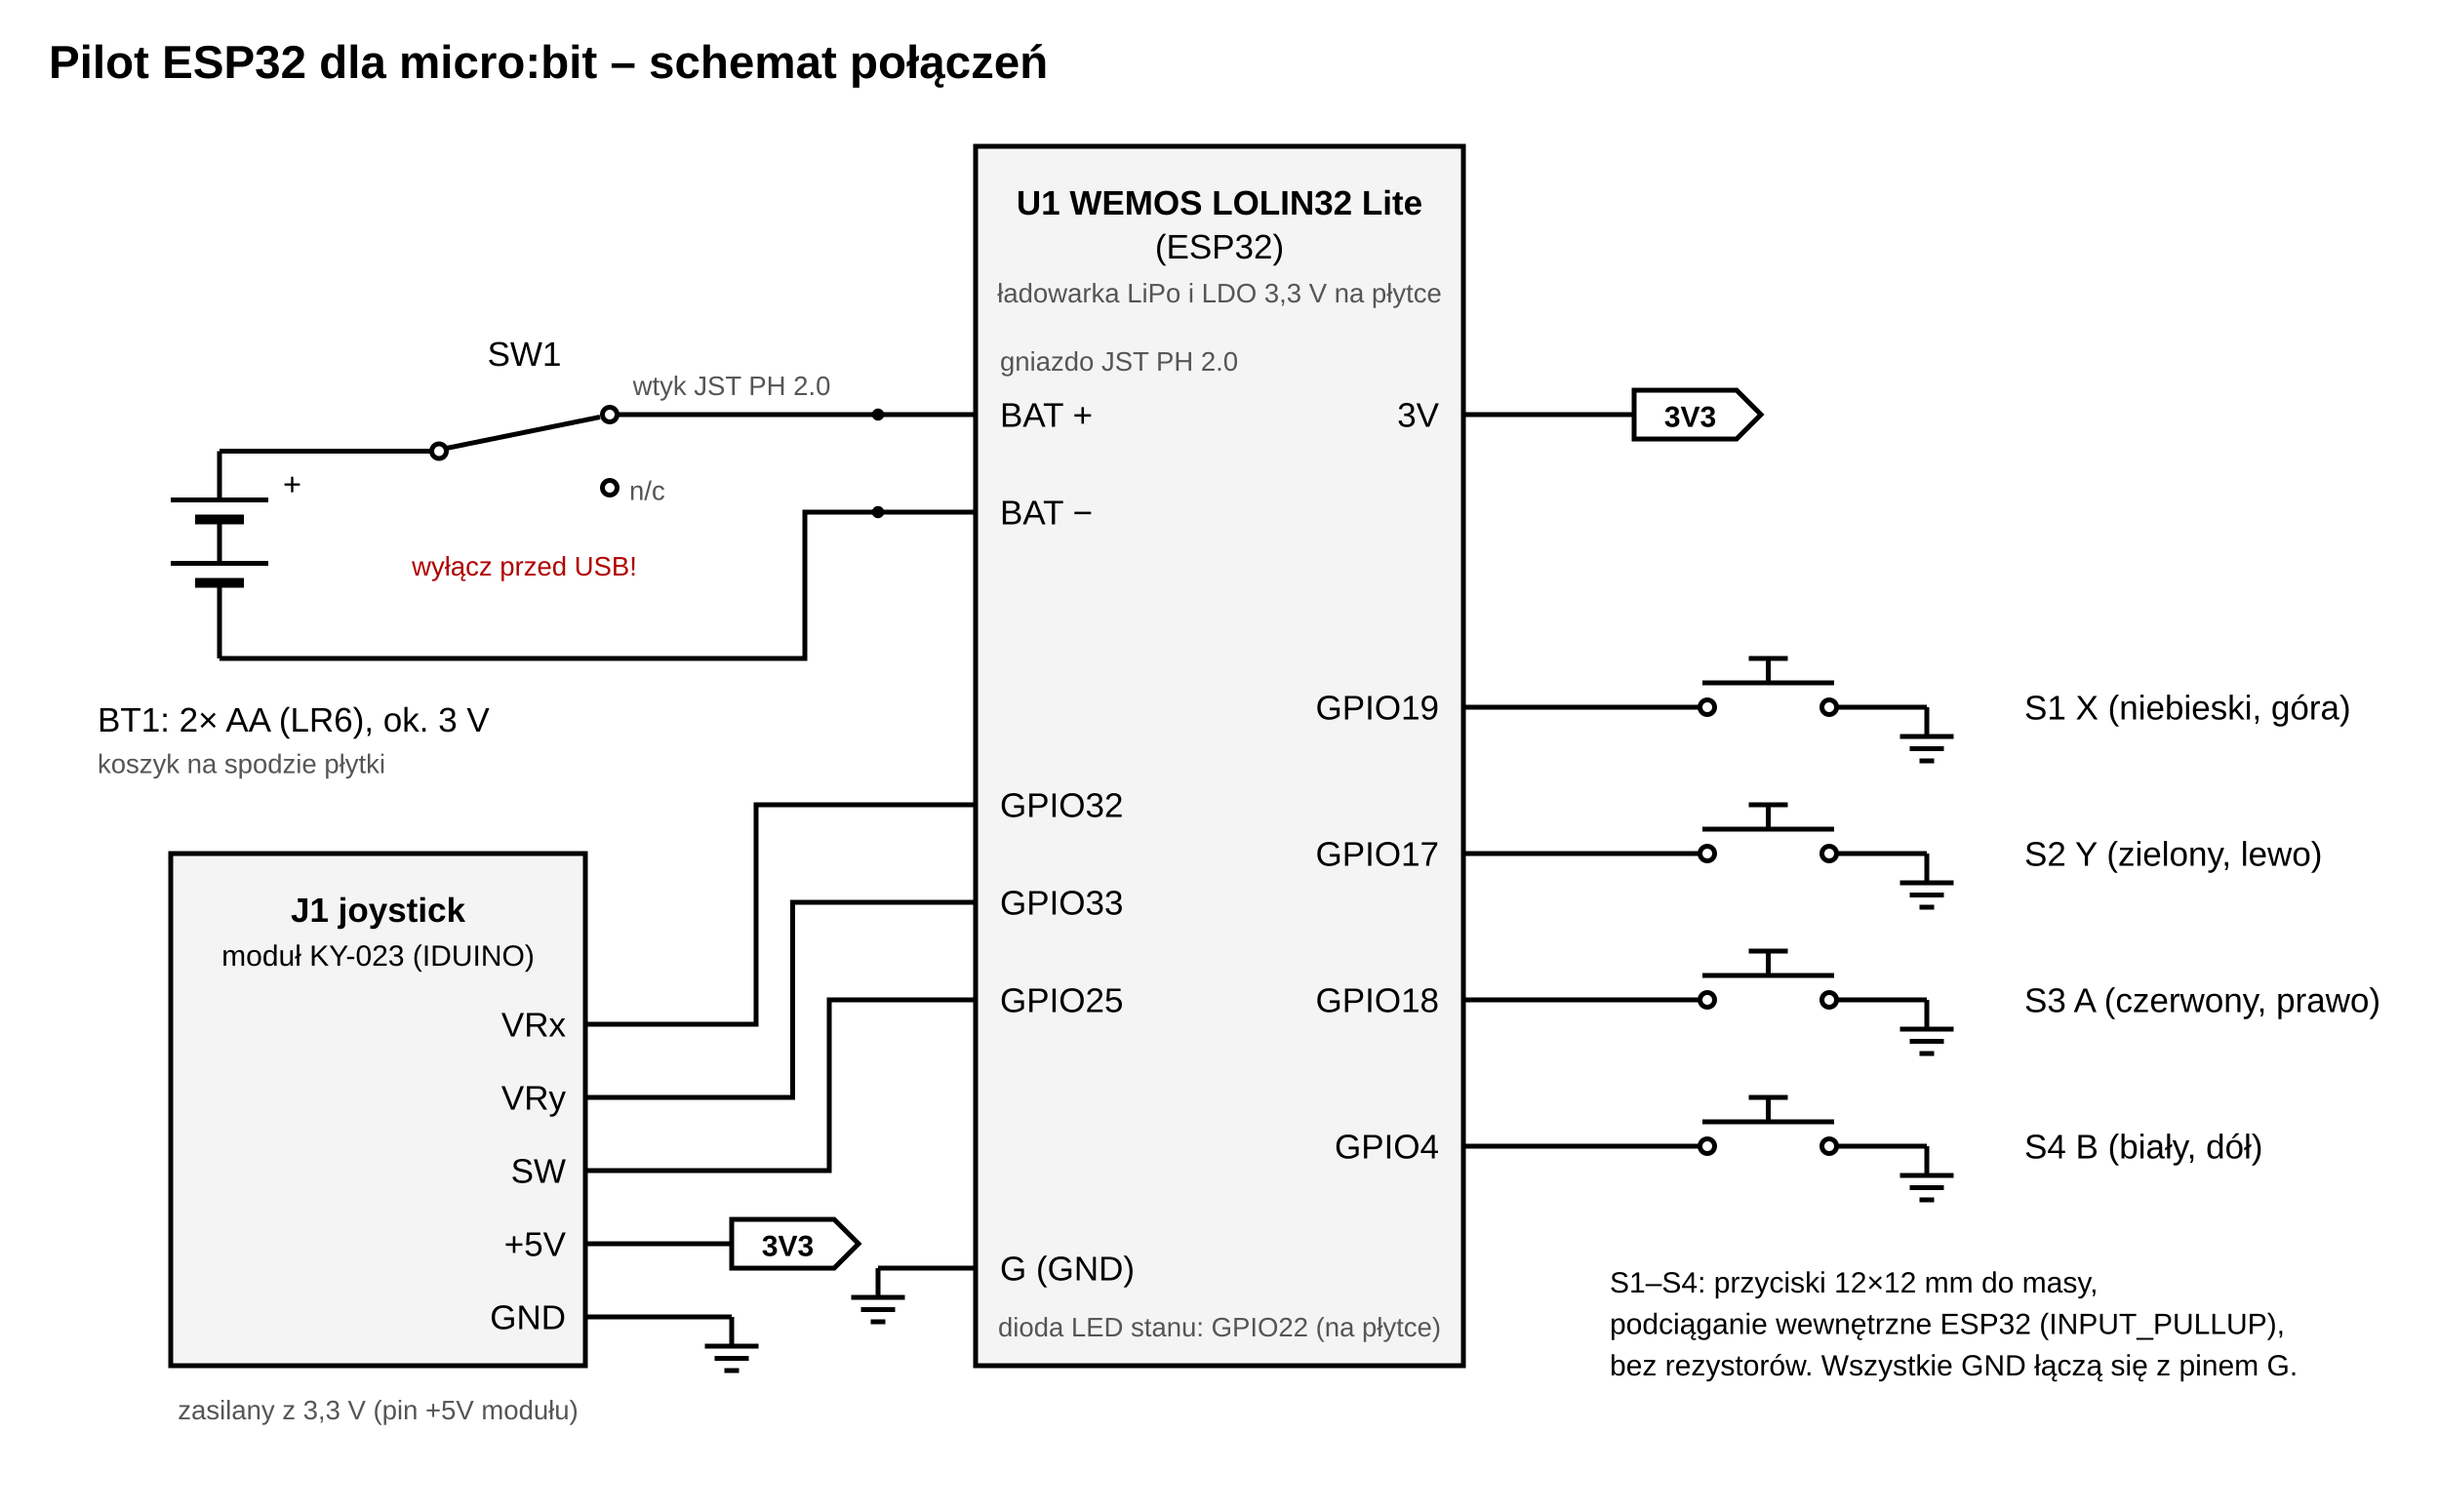
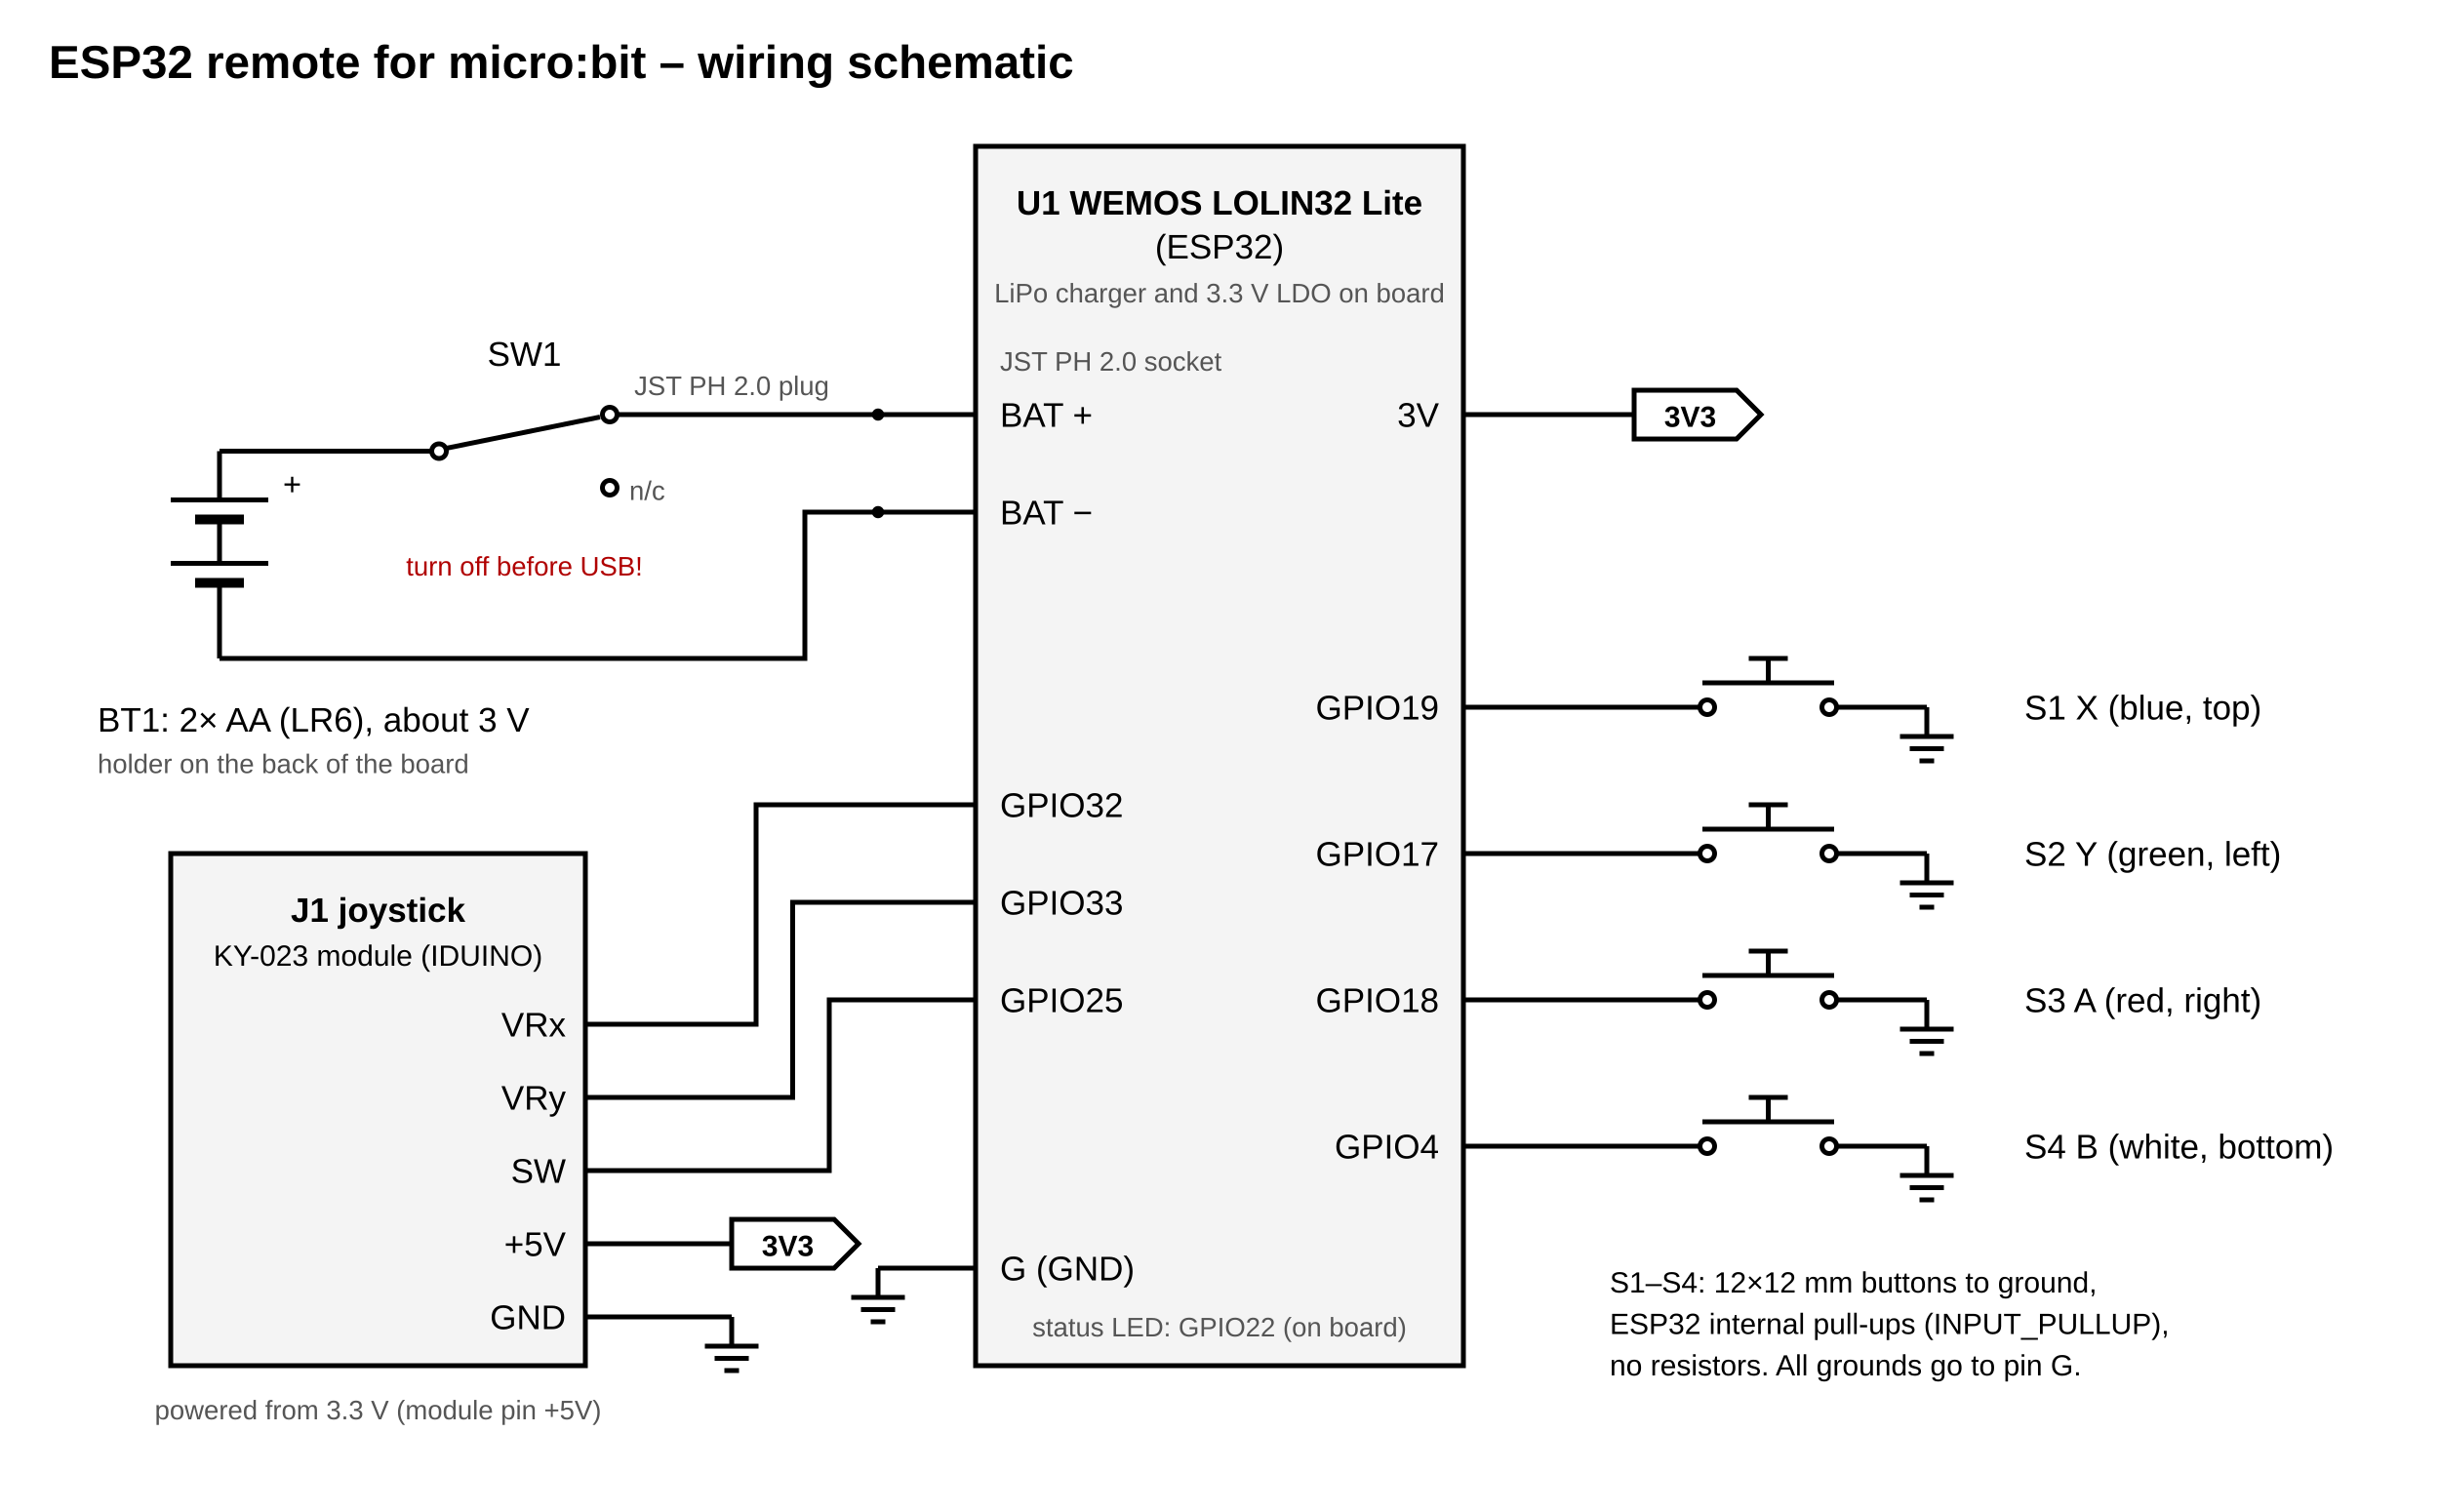
<svg xmlns="http://www.w3.org/2000/svg" xmlns:xlink="http://www.w3.org/1999/xlink" viewBox="0 0 1000 620" width="1000" height="620" font-family="Arial, Helvetica, sans-serif" font-size="14">
  <defs>
    <g id="gnd" stroke="#000" stroke-width="2" fill="none">
      <line x1="0" y1="0" x2="0" y2="12" />
      <line x1="-11" y1="12" x2="11" y2="12" />
      <line x1="-7" y1="17" x2="7" y2="17" />
      <line x1="-3" y1="22" x2="3" y2="22" />
    </g>
    <g id="button" stroke="#000" stroke-width="2" fill="none">
      <circle cx="0" cy="0" r="3" fill="#fff" />
      <circle cx="50" cy="0" r="3" fill="#fff" />
      <line x1="-2" y1="-10" x2="52" y2="-10" />
      <line x1="25" y1="-10" x2="25" y2="-20" />
      <line x1="17" y1="-20" x2="33" y2="-20" />
    </g>
  </defs>
  <rect x="0" y="0" width="1000" height="620" fill="#fff" />
-   <text x="20" y="32" font-size="19" font-weight="bold">Pilot ESP32 dla micro:bit – schemat połączeń</text>
+   <text x="20" y="32" font-size="19" font-weight="bold">ESP32 remote for micro:bit – wiring schematic</text>
  <g stroke="#000" stroke-width="2" fill="none">
    <rect x="400" y="60" width="200" height="500" fill="#f4f4f4" />
    <line x1="360" y1="170" x2="400" y2="170" />
    <line x1="360" y1="210" x2="400" y2="210" />
    <line x1="360" y1="330" x2="400" y2="330" />
    <line x1="360" y1="370" x2="400" y2="370" />
    <line x1="360" y1="410" x2="400" y2="410" />
    <line x1="360" y1="520" x2="400" y2="520" />
    <line x1="600" y1="170" x2="640" y2="170" />
    <line x1="600" y1="290" x2="640" y2="290" />
    <line x1="600" y1="350" x2="640" y2="350" />
    <line x1="600" y1="410" x2="640" y2="410" />
    <line x1="600" y1="470" x2="640" y2="470" />
    <line x1="90" y1="185" x2="90" y2="205" />
    <line x1="70" y1="205" x2="110" y2="205" />
    <line x1="80" y1="213" x2="100" y2="213" stroke-width="4" />
    <line x1="90" y1="213" x2="90" y2="231" />
    <line x1="70" y1="231" x2="110" y2="231" />
    <line x1="80" y1="239" x2="100" y2="239" stroke-width="4" />
    <line x1="90" y1="239" x2="90" y2="270" />
    <line x1="90" y1="185" x2="177" y2="185" />
    <circle cx="180" cy="185" r="3" fill="#fff" />
    <circle cx="250" cy="170" r="3" fill="#fff" />
    <circle cx="250" cy="200" r="3" fill="#fff" />
    <line x1="182" y1="184" x2="246" y2="171" />
    <line x1="253" y1="170" x2="360" y2="170" />
    <polyline points="90,270 330,270 330,210 360,210" />
    <rect x="70" y="350" width="170" height="210" fill="#f4f4f4" />
    <line x1="240" y1="420" x2="280" y2="420" />
    <line x1="240" y1="450" x2="280" y2="450" />
    <line x1="240" y1="480" x2="280" y2="480" />
    <line x1="240" y1="510" x2="280" y2="510" />
    <line x1="240" y1="540" x2="280" y2="540" />
    <polyline points="280,420 310,420 310,330 360,330" />
    <polyline points="280,450 325,450 325,370 360,370" />
    <polyline points="280,480 340,480 340,410 360,410" />
    <line x1="280" y1="510" x2="300" y2="510" />
    <line x1="280" y1="540" x2="300" y2="540" />
    <line x1="640" y1="170" x2="670" y2="170" />
    <line x1="640" y1="290" x2="697" y2="290" />
    <line x1="753" y1="290" x2="790" y2="290" />
    <line x1="640" y1="350" x2="697" y2="350" />
    <line x1="753" y1="350" x2="790" y2="350" />
    <line x1="640" y1="410" x2="697" y2="410" />
    <line x1="753" y1="410" x2="790" y2="410" />
    <line x1="640" y1="470" x2="697" y2="470" />
    <line x1="753" y1="470" x2="790" y2="470" />
    <polygon points="670,160 712,160 722,170 712,180 670,180" fill="#fff" />
    <polygon points="300,500 342,500 352,510 342,520 300,520" fill="#fff" />
  </g>
  <use xlink:href="#gnd" href="#gnd" transform="translate(360,520)" />
  <use xlink:href="#gnd" href="#gnd" transform="translate(300,540)" />
  <use xlink:href="#gnd" href="#gnd" transform="translate(790,290)" />
  <use xlink:href="#gnd" href="#gnd" transform="translate(790,350)" />
  <use xlink:href="#gnd" href="#gnd" transform="translate(790,410)" />
  <use xlink:href="#gnd" href="#gnd" transform="translate(790,470)" />
  <use xlink:href="#button" href="#button" transform="translate(700,290)" />
  <use xlink:href="#button" href="#button" transform="translate(700,350)" />
  <use xlink:href="#button" href="#button" transform="translate(700,410)" />
  <use xlink:href="#button" href="#button" transform="translate(700,470)" />
  <g fill="#000">
    <circle cx="360" cy="170" r="2.5" />
    <circle cx="360" cy="210" r="2.5" />
  </g>
  <text x="500" y="88" text-anchor="middle" font-weight="bold">U1  WEMOS LOLIN32 Lite</text>
  <text x="500" y="106" text-anchor="middle">(ESP32)</text>
-   <text x="500" y="124" text-anchor="middle" font-size="11" fill="#555">ładowarka LiPo i LDO 3,3 V na płytce</text>
-   <text x="410" y="152" font-size="11" fill="#555">gniazdo JST PH 2.0</text>
+   <text x="500" y="124" text-anchor="middle" font-size="11" fill="#555">LiPo charger and 3.3 V LDO on board</text>
+   <text x="410" y="152" font-size="11" fill="#555">JST PH 2.0 socket</text>
  <text x="410" y="175">BAT +</text>
  <text x="410" y="215">BAT −</text>
  <text x="410" y="335">GPIO32</text>
  <text x="410" y="375">GPIO33</text>
  <text x="410" y="415">GPIO25</text>
  <text x="410" y="525">G (GND)</text>
  <text x="590" y="175" text-anchor="end">3V</text>
  <text x="590" y="295" text-anchor="end">GPIO19</text>
  <text x="590" y="355" text-anchor="end">GPIO17</text>
  <text x="590" y="415" text-anchor="end">GPIO18</text>
  <text x="590" y="475" text-anchor="end">GPIO4</text>
-   <text x="500" y="548" text-anchor="middle" font-size="11" fill="#555">dioda LED stanu: GPIO22 (na płytce)</text>
+   <text x="500" y="548" text-anchor="middle" font-size="11" fill="#555">status LED: GPIO22 (on board)</text>
  <text x="116" y="203" font-size="13">+</text>
-   <text x="40" y="300">BT1: 2× AA (LR6), ok. 3 V</text>
-   <text x="40" y="317" font-size="11" fill="#555">koszyk na spodzie płytki</text>
+   <text x="40" y="300">BT1: 2× AA (LR6), about 3 V</text>
+   <text x="40" y="317" font-size="11" fill="#555">holder on the back of the board</text>
  <text x="215" y="150" text-anchor="middle">SW1</text>
  <text x="258" y="205" font-size="11" fill="#555">n/c</text>
-   <text x="215" y="236" text-anchor="middle" font-size="11" fill="#b00000">wyłącz przed USB!</text>
-   <text x="300" y="162" text-anchor="middle" font-size="11" fill="#555">wtyk JST PH 2.0</text>
+   <text x="215" y="236" text-anchor="middle" font-size="11" fill="#b00000">turn off before USB!</text>
+   <text x="300" y="162" text-anchor="middle" font-size="11" fill="#555">JST PH 2.0 plug</text>
  <text x="155" y="378" text-anchor="middle" font-weight="bold">J1  joystick</text>
-   <text x="155" y="396" text-anchor="middle" font-size="12">moduł KY-023 (IDUINO)</text>
+   <text x="155" y="396" text-anchor="middle" font-size="12">KY-023 module (IDUINO)</text>
  <text x="232" y="425" text-anchor="end">VRx</text>
  <text x="232" y="455" text-anchor="end">VRy</text>
  <text x="232" y="485" text-anchor="end">SW</text>
  <text x="232" y="515" text-anchor="end">+5V</text>
  <text x="232" y="545" text-anchor="end">GND</text>
-   <text x="155" y="582" text-anchor="middle" font-size="11" fill="#555">zasilany z 3,3 V (pin +5V modułu)</text>
+   <text x="155" y="582" text-anchor="middle" font-size="11" fill="#555">powered from 3.3 V (module pin +5V)</text>
  <text x="693" y="175" text-anchor="middle" font-size="12" font-weight="bold">3V3</text>
  <text x="323" y="515" text-anchor="middle" font-size="12" font-weight="bold">3V3</text>
-   <text x="830" y="295">S1  X  (niebieski, góra)</text>
-   <text x="830" y="355">S2  Y  (zielony, lewo)</text>
-   <text x="830" y="415">S3  A  (czerwony, prawo)</text>
-   <text x="830" y="475">S4  B  (biały, dół)</text>
-   <text x="660" y="530" font-size="12">S1–S4: przyciski 12×12 mm do masy,</text>
-   <text x="660" y="547" font-size="12">podciąganie wewnętrzne ESP32 (INPUT_PULLUP),</text>
-   <text x="660" y="564" font-size="12">bez rezystorów. Wszystkie GND łączą się z pinem G.</text>
+   <text x="830" y="295">S1  X  (blue, top)</text>
+   <text x="830" y="355">S2  Y  (green, left)</text>
+   <text x="830" y="415">S3  A  (red, right)</text>
+   <text x="830" y="475">S4  B  (white, bottom)</text>
+   <text x="660" y="530" font-size="12">S1–S4: 12×12 mm buttons to ground,</text>
+   <text x="660" y="547" font-size="12">ESP32 internal pull-ups (INPUT_PULLUP),</text>
+   <text x="660" y="564" font-size="12">no resistors. All grounds go to pin G.</text>
</svg>
